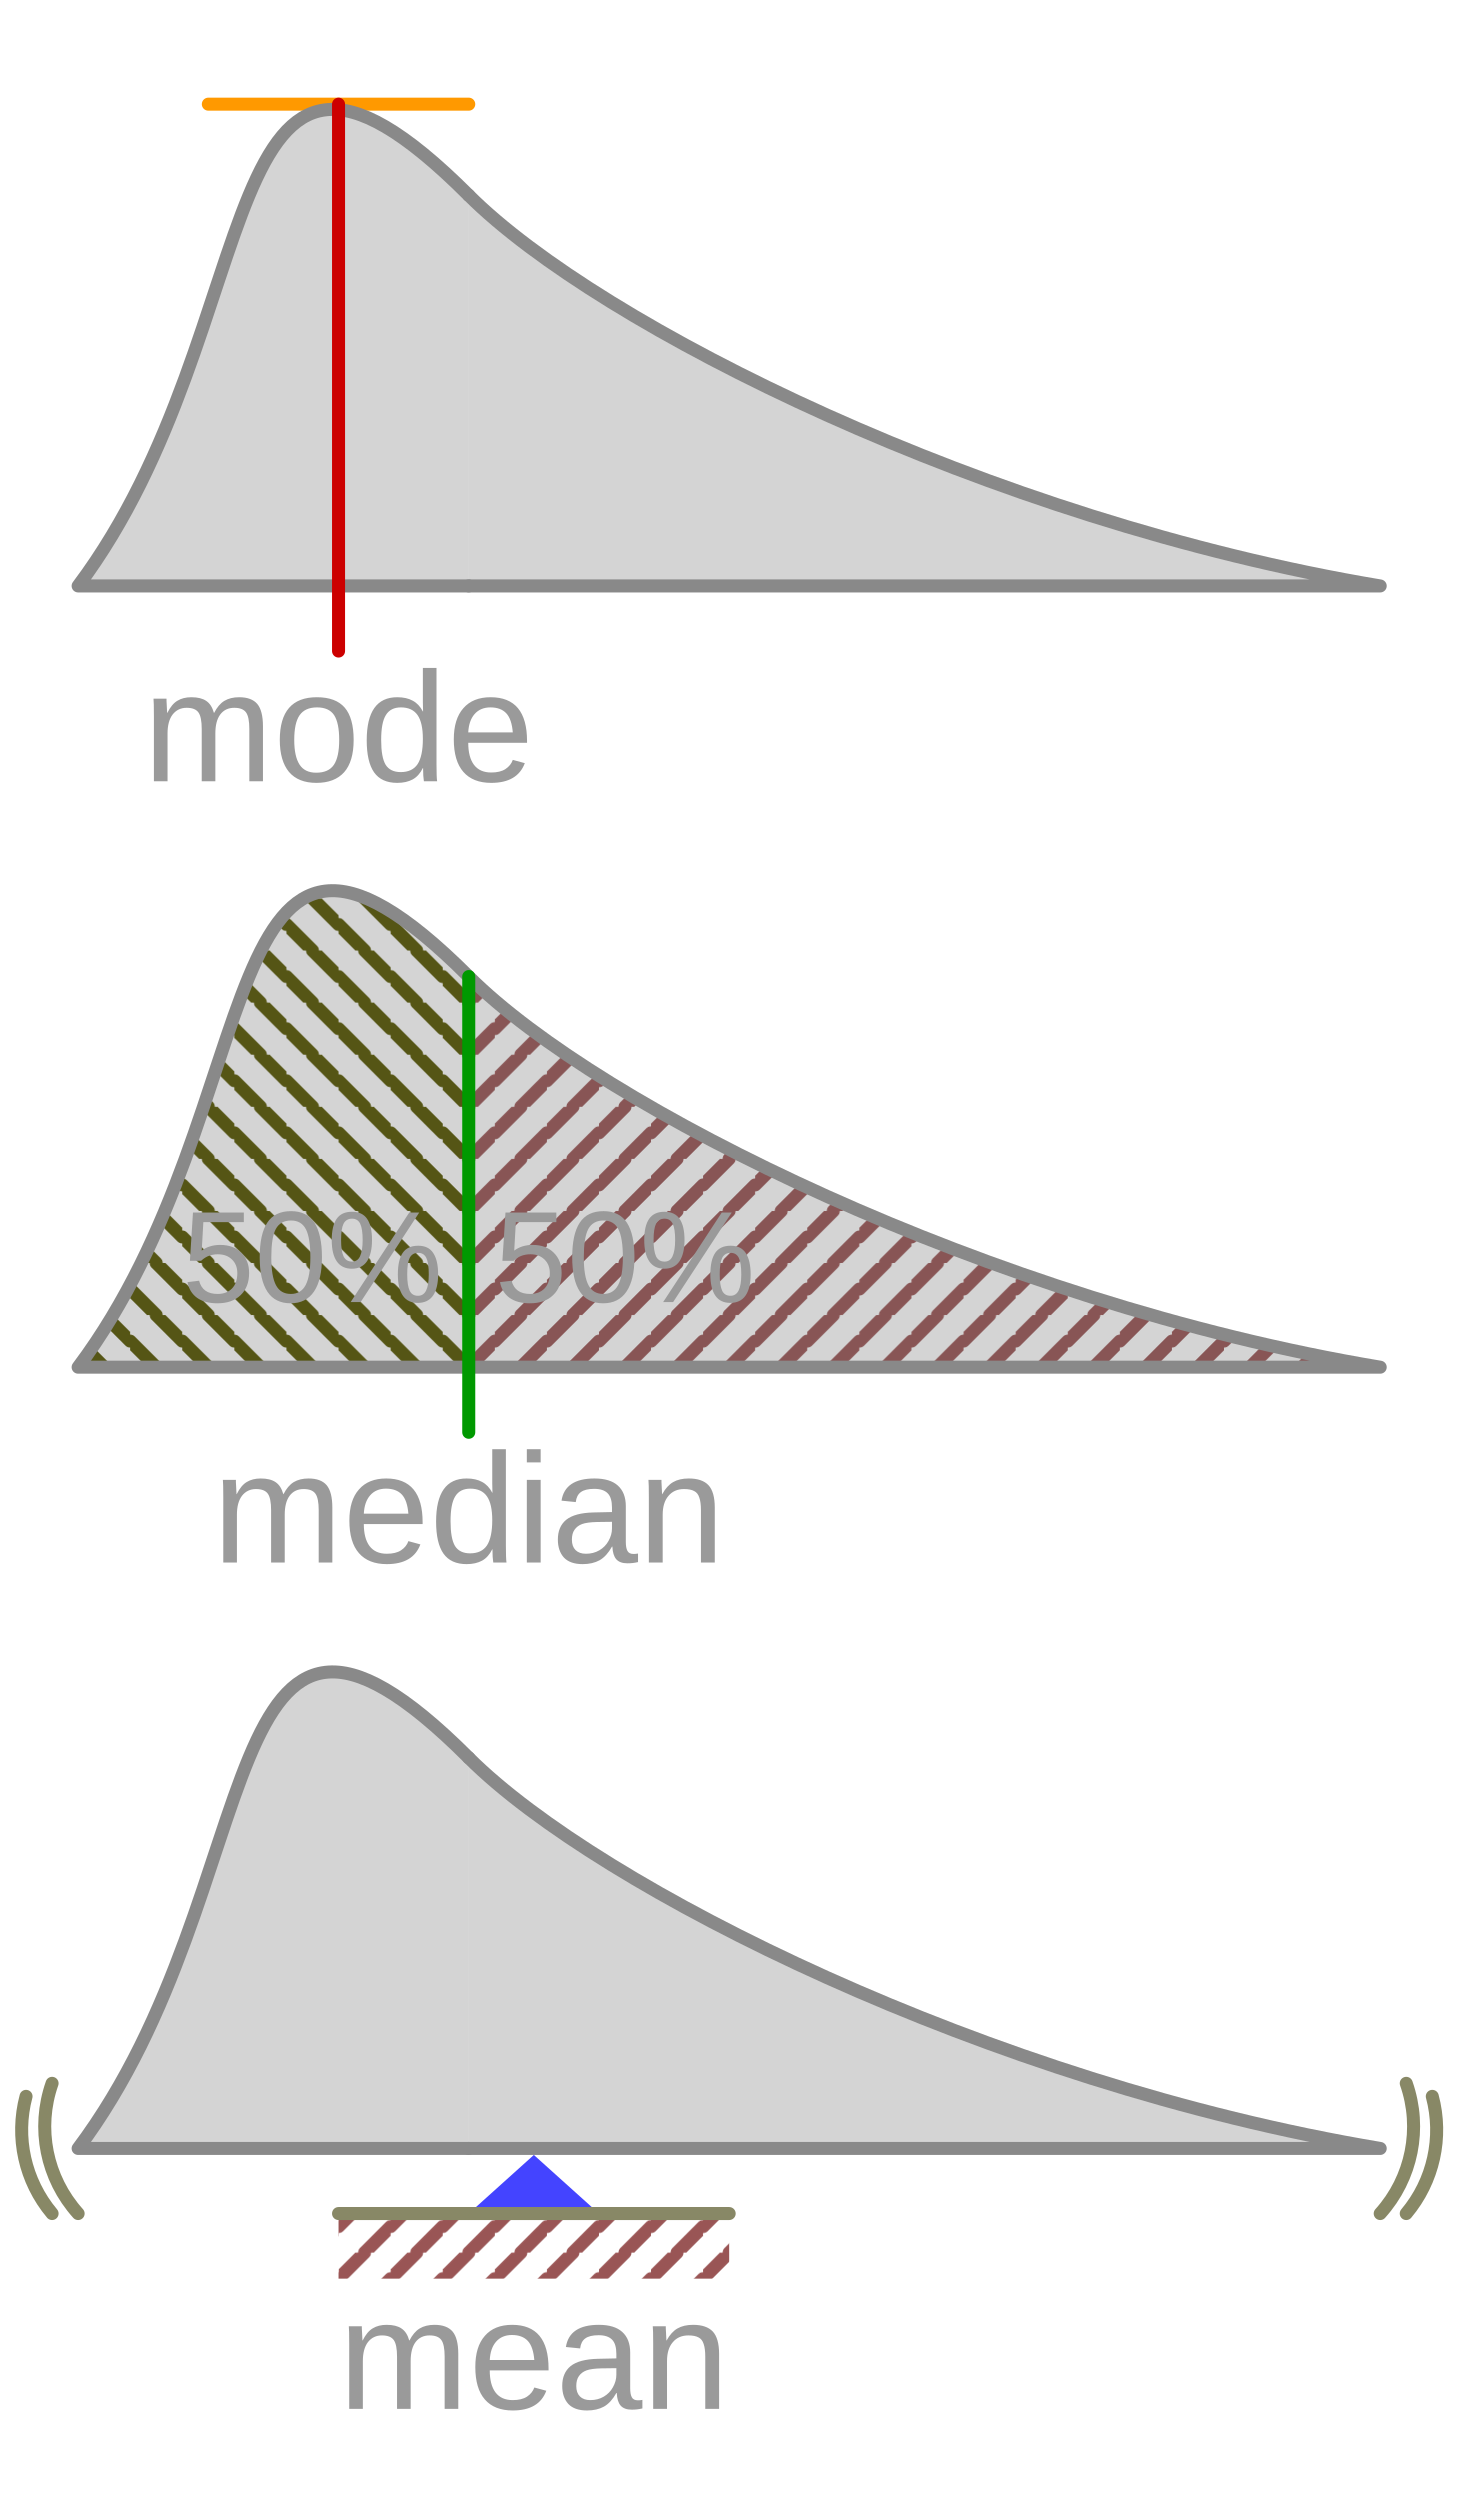
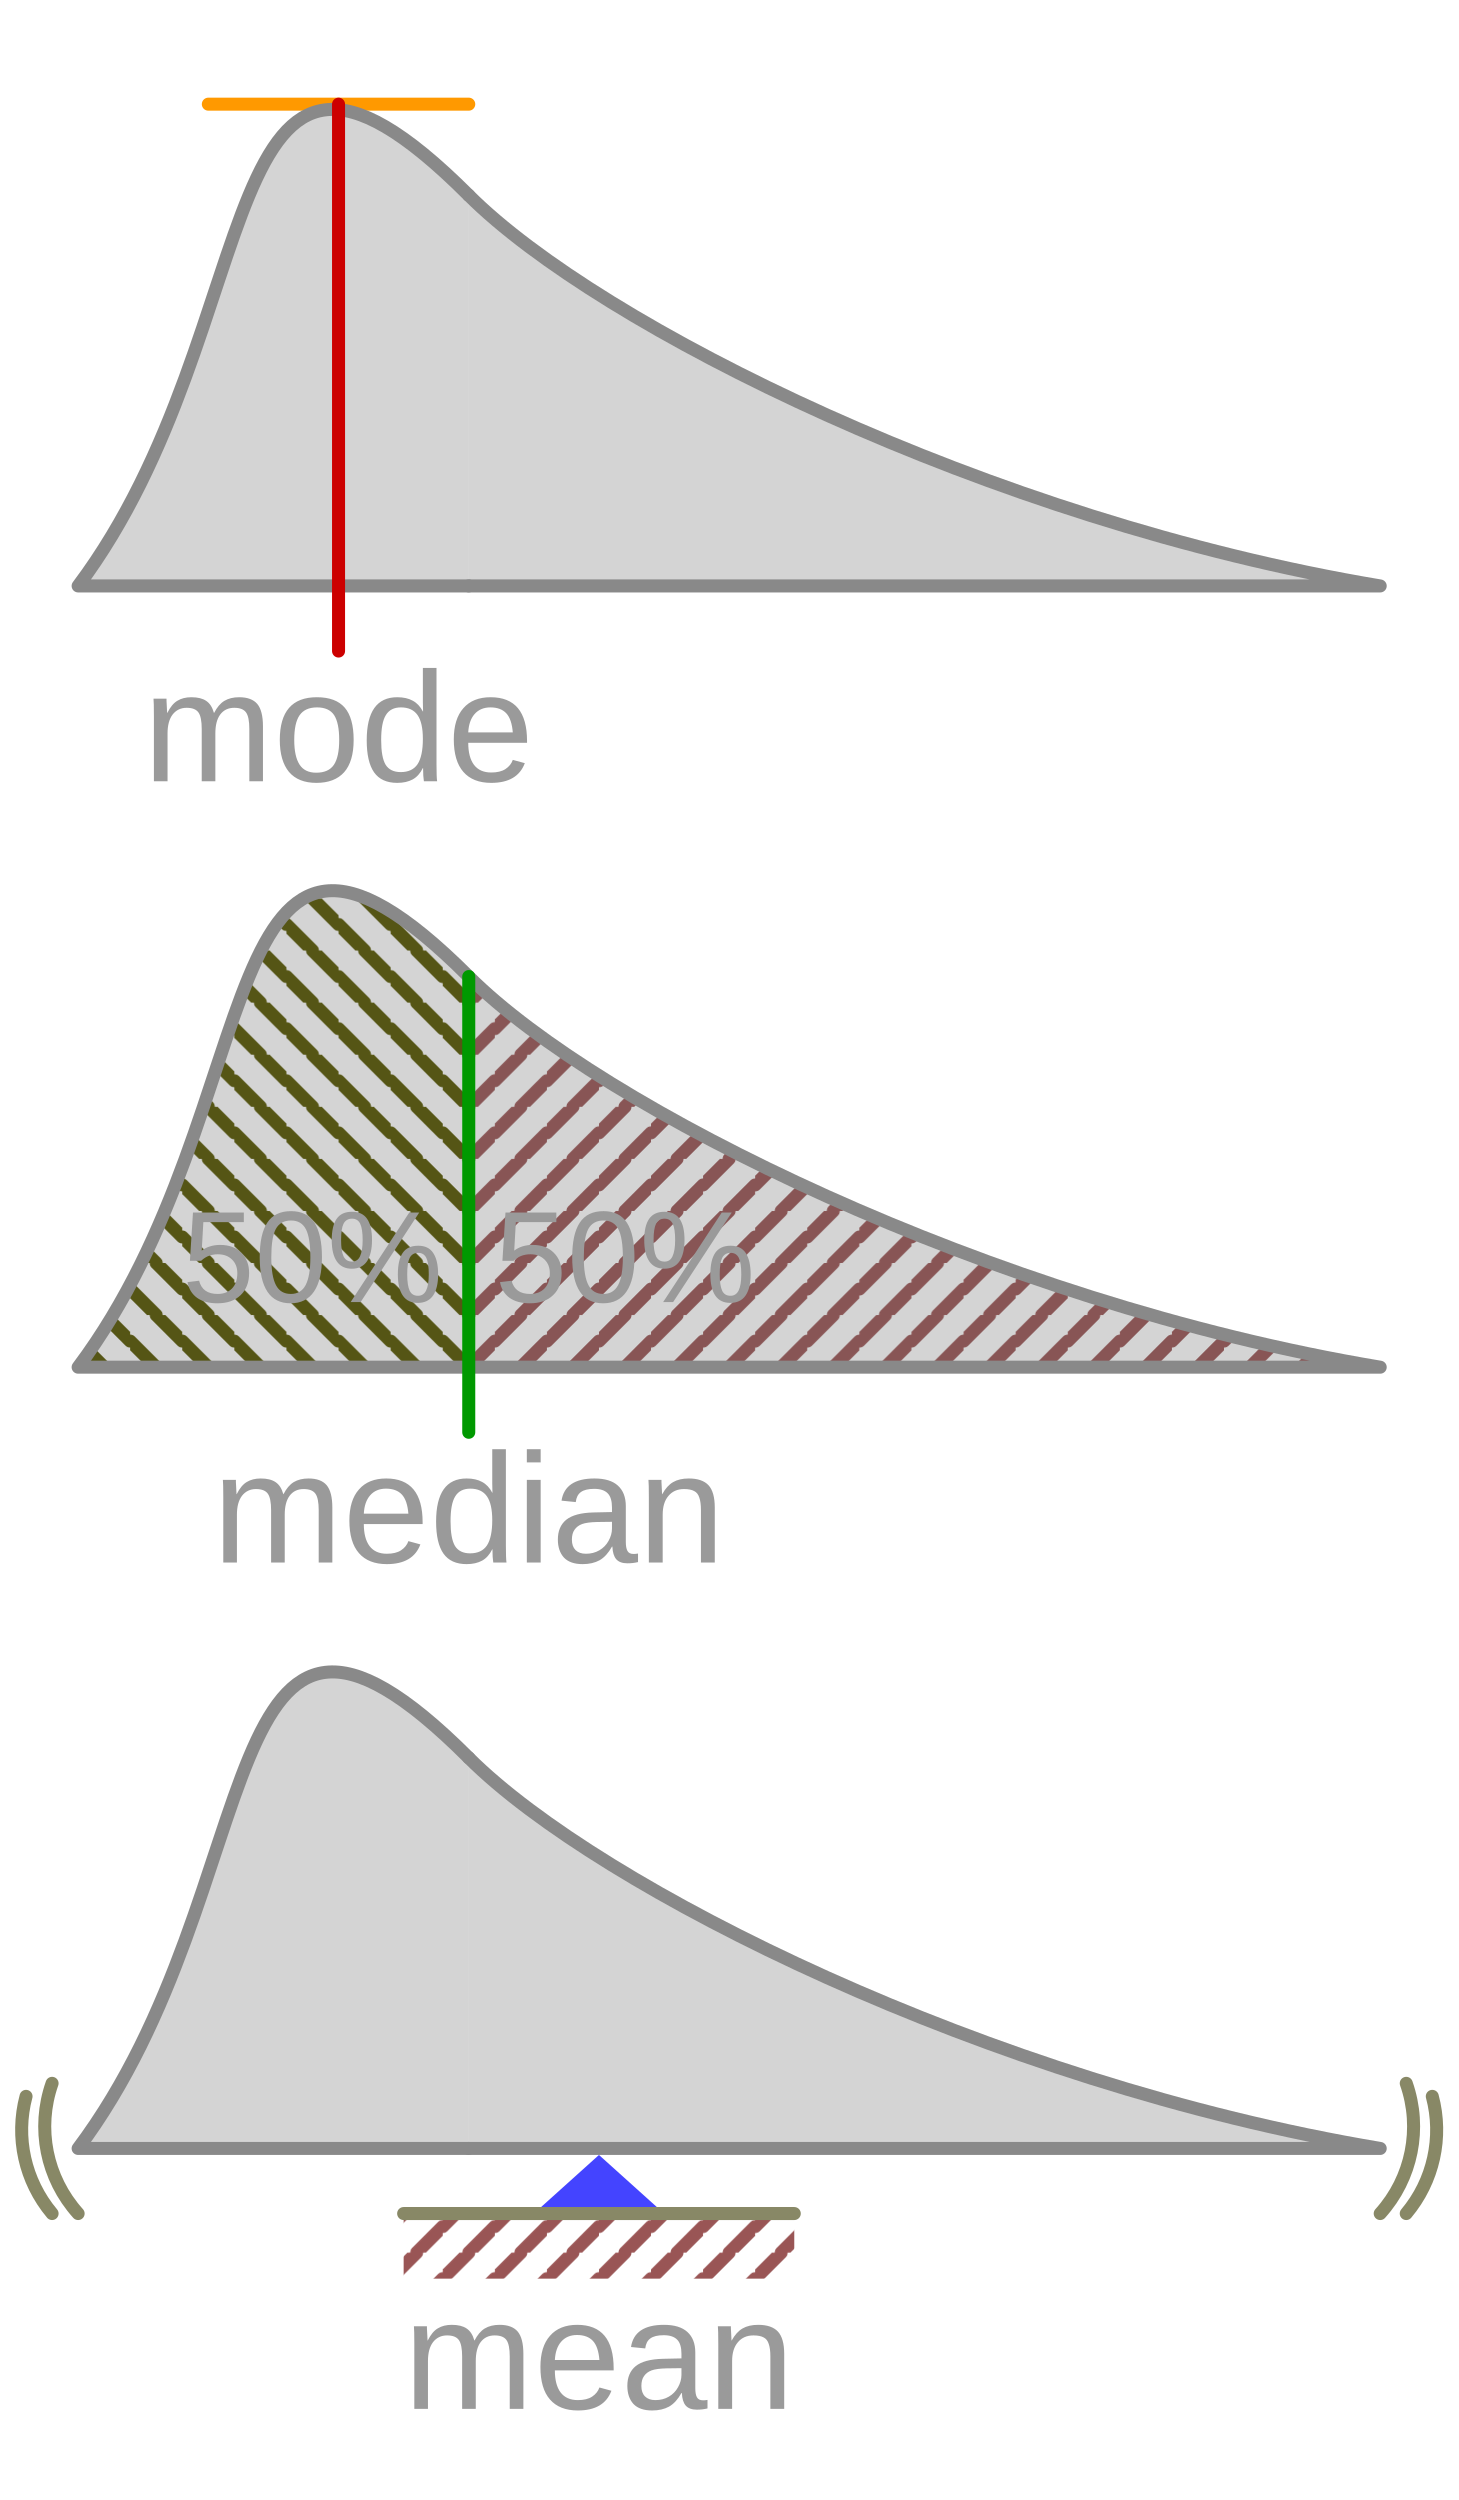
<svg xmlns="http://www.w3.org/2000/svg" xmlns:xlink="http://www.w3.org/1999/xlink" version="1.1" width="100%" height="100%" viewBox="-6 -5 112 192">
  <defs>
    <pattern id="pattern_left" patternUnits="userSpaceOnUse" width="4" height="4">
      <path d="M 2,0 L 4,2 M 2,4 L 0,2" stroke-linecap="round" stroke="#555500" fill="none" />
    </pattern>
    <pattern id="pattern_right" patternUnits="userSpaceOnUse" width="4" height="4">
      <path d="M 2,0 L 0,2 M 2,4 L 4,2" stroke-linecap="round" stroke="#995555" fill="none" />
    </pattern>
    <path id="left" d="M 30,-30 C 10,-50 15,-20  0,0 H 30" />
    <path id="right" d="M 30,-30 C 40,-20 70,-5 100,0 H 30" />
    <g id="area" stroke="#898989" fill="#565656" fill-opacity="0.25">
      <use xlink:href="#left" />
      <use xlink:href="#right" />
    </g>
  </defs>
  <g font-family="Arial,Helvetica,sans-serif" font-size="12" text-anchor="middle" stroke-linecap="round" stroke-linejoin="round" stroke="none" fill="#9a9a9a">
    <g transform="translate(0,40)">
      <path d="M 10,-37 H  30" stroke="#ff9900" />
      <use xlink:href="#area" />
      <path d="M 20,  5 V -37" stroke="#cc0000" />
      <switch allowReorder="yes">
        <text systemLanguage="de" x="25" y="15" id="trsvg18">
          <tspan id="trsvg1">Modalwert</tspan>
        </text>
        <text systemLanguage="es" x="20" y="15" id="trsvg18">
          <tspan id="trsvg1">moda</tspan>
        </text>
        <text systemLanguage="fi" x="20" y="15" id="trsvg19">
          <tspan id="trsvg2">moodin</tspan>
        </text>
        <text systemLanguage="uk" x="20" y="15" id="trsvg20">
          <tspan id="trsvg3">мода</tspan>
        </text>
        <text systemLanguage="vi" x="20" y="15" id="trsvg21">
          <tspan id="trsvg4">yếu vị</tspan>
        </text>
        <text x="20" y="15" id="trsvg22-id" systemLanguage="id">
          <tspan id="trsvg5-id">modus</tspan>
        </text>
        <text x="20" y="15" id="trsvg22-mk" systemLanguage="mk">
          <tspan id="trsvg5-mk">модус</tspan>
        </text>
        <text x="20" y="15" id="trsvg22-el" systemLanguage="el">
          <tspan id="trsvg5-el">επικρατούσα τιμή</tspan>
        </text>
        <text x="20" y="15" id="trsvg22">
          <tspan id="trsvg5">mode</tspan>
        </text>
      </switch>
    </g>
    <g transform="translate(0,100)">
      <use xlink:href="#left" fill="url(#pattern_left)" />
      <use xlink:href="#right" fill="url(#pattern_right)" />
      <use xlink:href="#area" />
      <path d="M 30,5 V -30" stroke="#009900" />
      <g font-size="10">
        <switch>
          <text x="18" y="-5" id="trsvg23-mk" systemLanguage="mk">
            <tspan id="trsvg6-mk">50%</tspan>
          </text>
          <text x="18" y="-5" id="trsvg23">
            <tspan id="trsvg6">50%</tspan>
          </text>
        </switch>
        <switch>
          <text x="42" y="-5" id="trsvg24-mk" systemLanguage="mk">
            <tspan id="trsvg7-mk">50%</tspan>
          </text>
          <text x="42" y="-5" id="trsvg24">
            <tspan id="trsvg7">50%</tspan>
          </text>
        </switch>
      </g>
      <switch allowReorder="yes">
        <text systemLanguage="de" x="30" y="15" id="trsvg25">
          <tspan id="trsvg8">Median</tspan>
        </text>
        <text systemLanguage="es" x="30" y="15" id="trsvg25">
          <tspan id="trsvg8">mediana</tspan>
        </text>
        <text systemLanguage="fi" x="30" y="15" id="trsvg26">
          <tspan id="trsvg9">mediaanin</tspan>
        </text>
        <text systemLanguage="uk" x="30" y="15" id="trsvg27">
          <tspan id="trsvg10">медіана</tspan>
        </text>
        <text systemLanguage="vi" x="30" y="15" id="trsvg28">
          <tspan id="trsvg11">trung vị</tspan>
        </text>
        <text x="30" y="15" id="trsvg29-id" systemLanguage="id">
          <tspan id="trsvg12-id">median</tspan>
        </text>
        <text x="30" y="15" id="trsvg29-mk" systemLanguage="mk">
          <tspan id="trsvg12-mk">медијана</tspan>
        </text>
        <text x="30" y="15" id="trsvg29-el" systemLanguage="el">
          <tspan id="trsvg12-el">διάμεσος</tspan>
        </text>
        <text x="30" y="15" id="trsvg29">
          <tspan id="trsvg12">median</tspan>
        </text>
      </switch>
    </g>
    <g transform="translate(0,160)">
      <use xlink:href="#area" />
-       <rect x="20" y="5" width="30" height="5" fill="url(#pattern_right)" />
-       <path d="M 30,5 L 35,0.5 L 40,5" fill="#4444ff" />
-       <path d="M 20,5 H 50  M -2,-5 A 10,10 0 0 0 0,5 M -4,-4 A 10,10 0 0 0 -2,5  M 102,-5 A 10,10 0 0 1 100,5 M 104,-4 A 10,10 0 0 1 102,5" stroke="#888866" fill="none" />
+       <rect x="25" y="5" width="30" height="5" fill="url(#pattern_right)" />
+       <path d="M 35,5 L 40,0.5 L 45,5" fill="#4444ff" />
+       <path d="M 25,5 H 55  M -2,-5 A 10,10 0 0 0 0,5 M -4,-4 A 10,10 0 0 0 -2,5  M 102,-5 A 10,10 0 0 1 100,5 M 104,-4 A 10,10 0 0 1 102,5" stroke="#888866" fill="none" />
      <switch allowReorder="yes">
-         <text systemLanguage="de" x="35" y="20" id="trsvg30">
+         <text systemLanguage="de" x="40" y="20" id="trsvg30">
          <tspan id="trsvg13">Mittelwert</tspan>
        </text>
-         <text systemLanguage="es" x="35" y="20" id="trsvg30">
+         <text systemLanguage="es" x="40" y="20" id="trsvg30">
          <tspan id="trsvg13">media</tspan>
        </text>
-         <text systemLanguage="fi" x="35" y="20" id="trsvg31">
+         <text systemLanguage="fi" x="40" y="20" id="trsvg31">
          <tspan id="trsvg14">odotusarvo</tspan>
        </text>
-         <text systemLanguage="uk" x="35" y="20" id="trsvg32">
+         <text systemLanguage="uk" x="40" y="20" id="trsvg32">
          <tspan id="trsvg15">середнє</tspan>
        </text>
-         <text systemLanguage="vi" x="35" y="20" id="trsvg33">
+         <text systemLanguage="vi" x="40" y="20" id="trsvg33">
          <tspan id="trsvg16">bình quân</tspan>
        </text>
-         <text x="35" y="20" id="trsvg34-id" systemLanguage="id">
+         <text x="40" y="20" id="trsvg34-id" systemLanguage="id">
          <tspan id="trsvg17-id">rata-rata</tspan>
        </text>
-         <text x="35" y="20" id="trsvg34-mk" systemLanguage="mk">
+         <text x="40" y="20" id="trsvg34-mk" systemLanguage="mk">
          <tspan id="trsvg17-mk">средина</tspan>
        </text>
-         <text x="35" y="20" id="trsvg34-el" systemLanguage="el">
+         <text x="40" y="20" id="trsvg34-el" systemLanguage="el">
          <tspan id="trsvg17-el">μέση τιμή</tspan>
        </text>
-         <text x="35" y="20" id="trsvg34">
+         <text x="40" y="20" id="trsvg34">
          <tspan id="trsvg17">mean</tspan>
        </text>
      </switch>
    </g>
  </g>
</svg>
